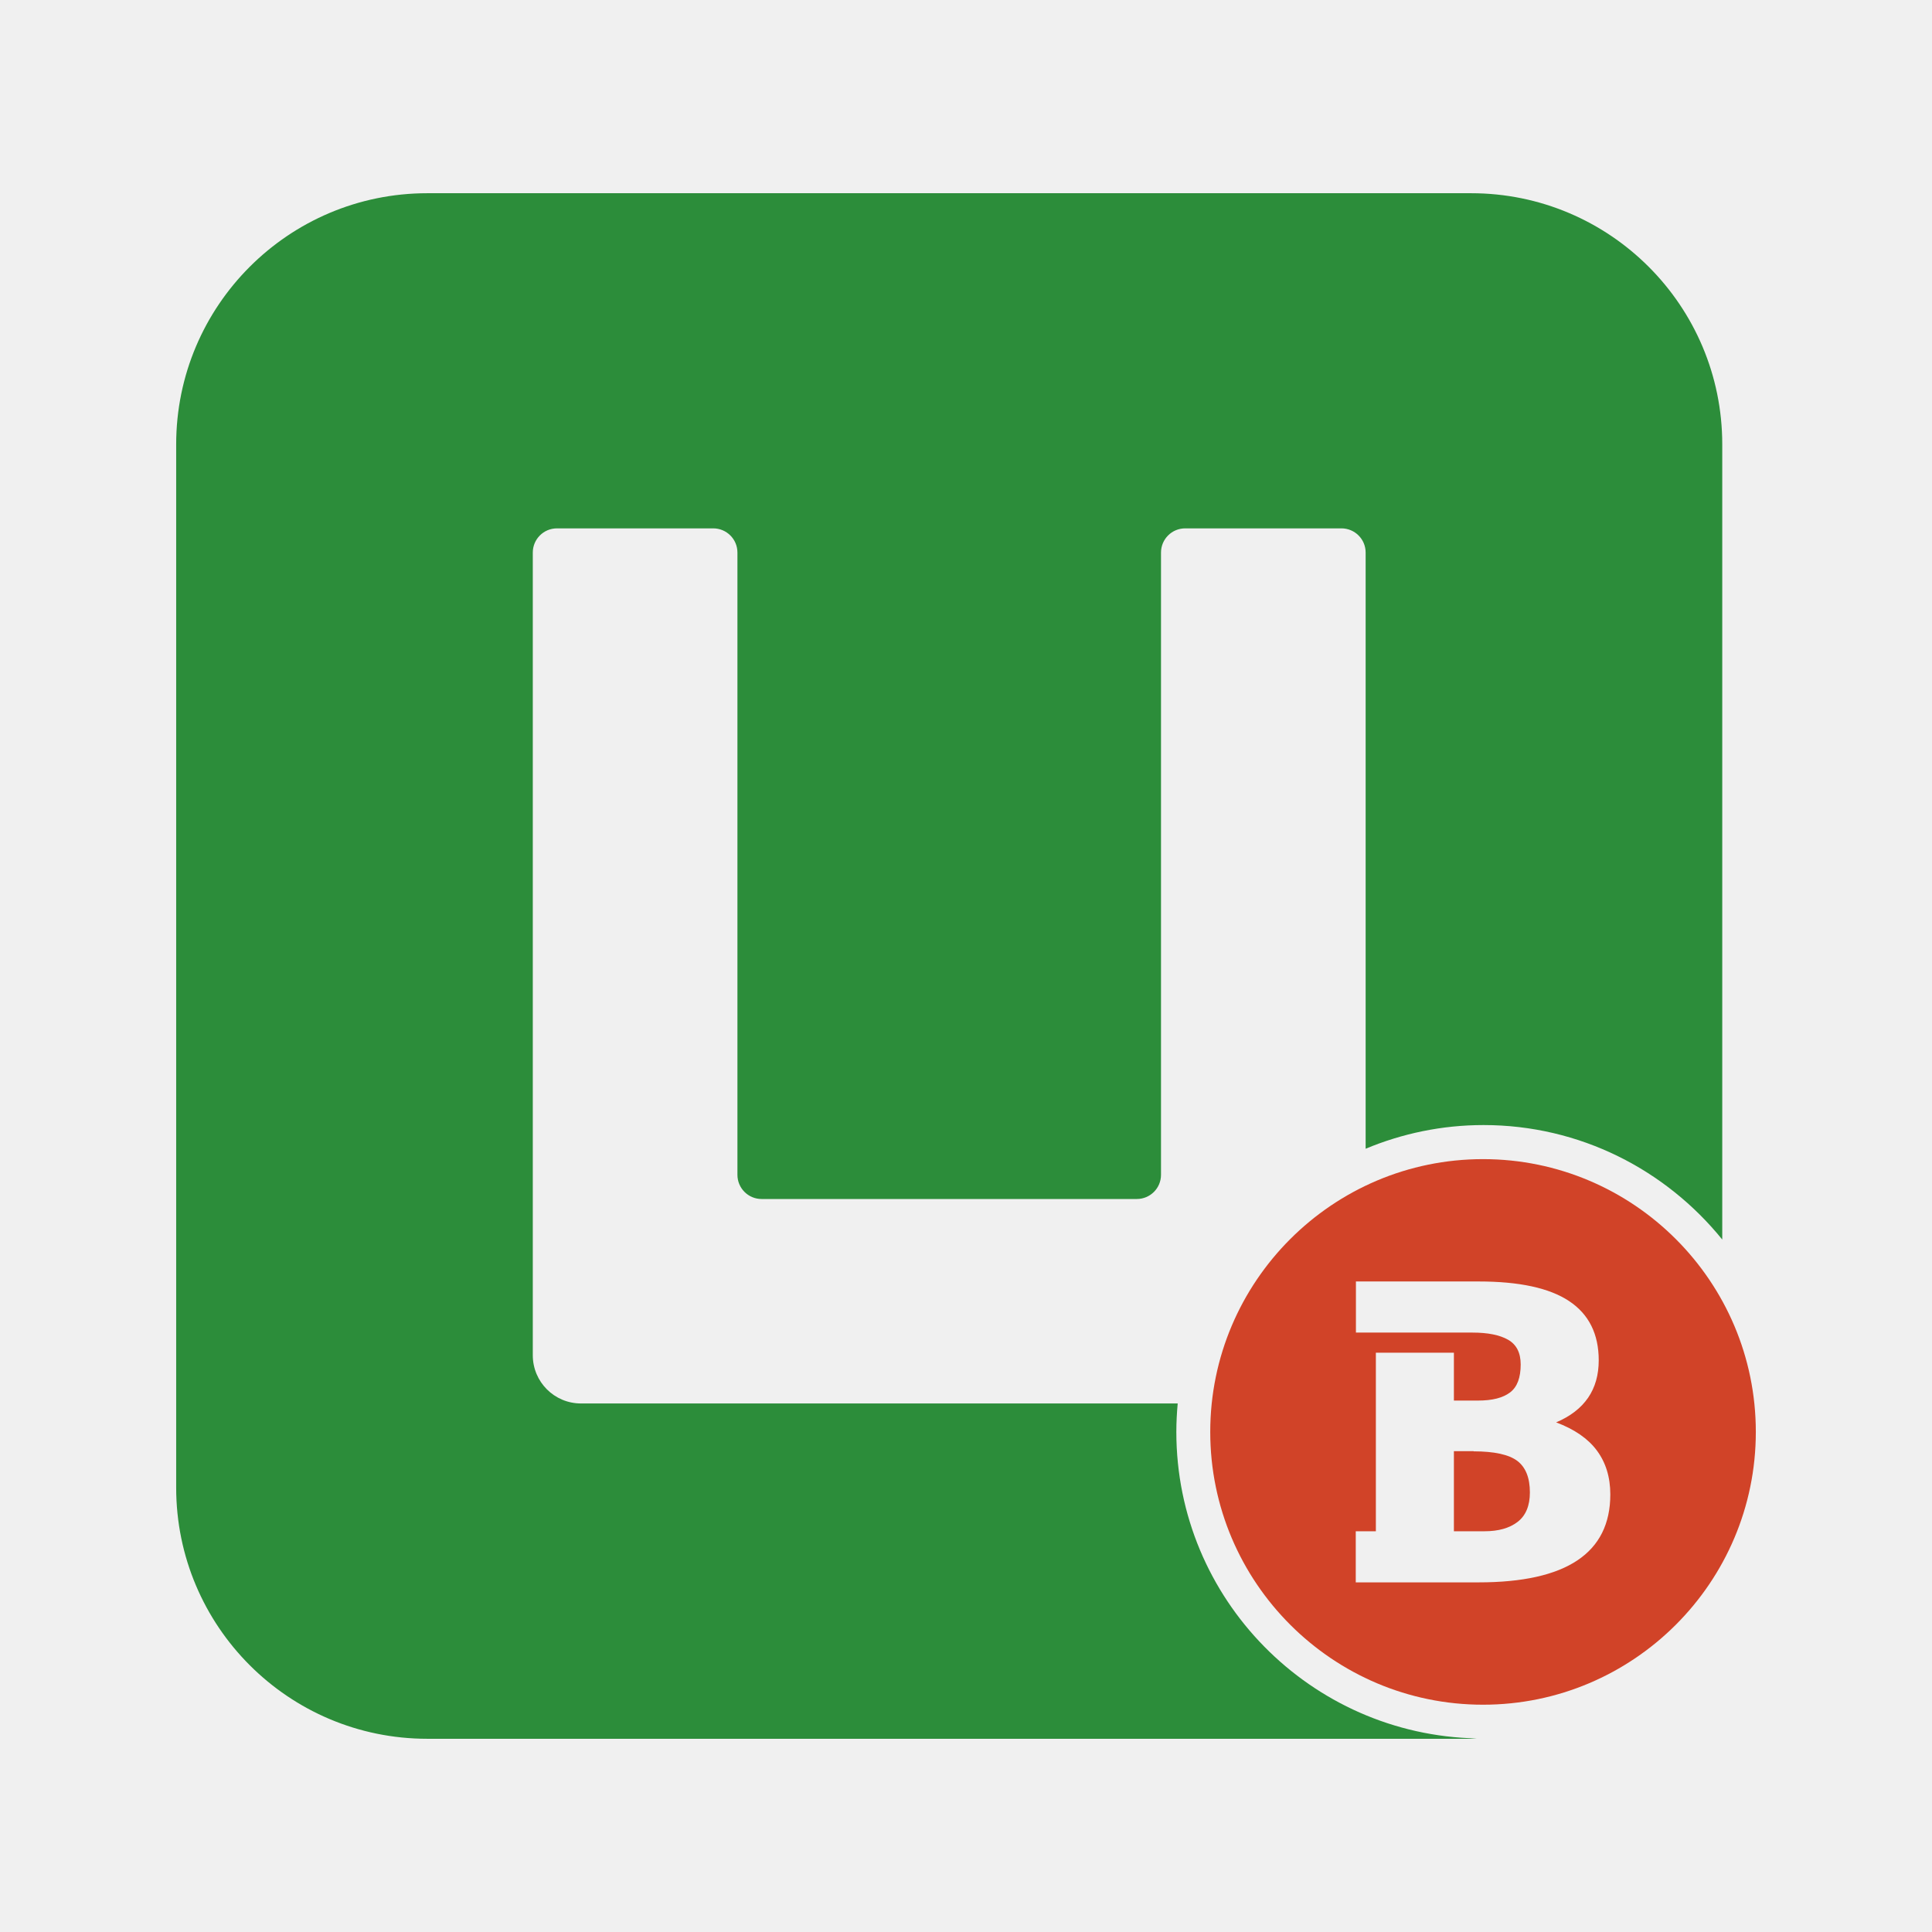
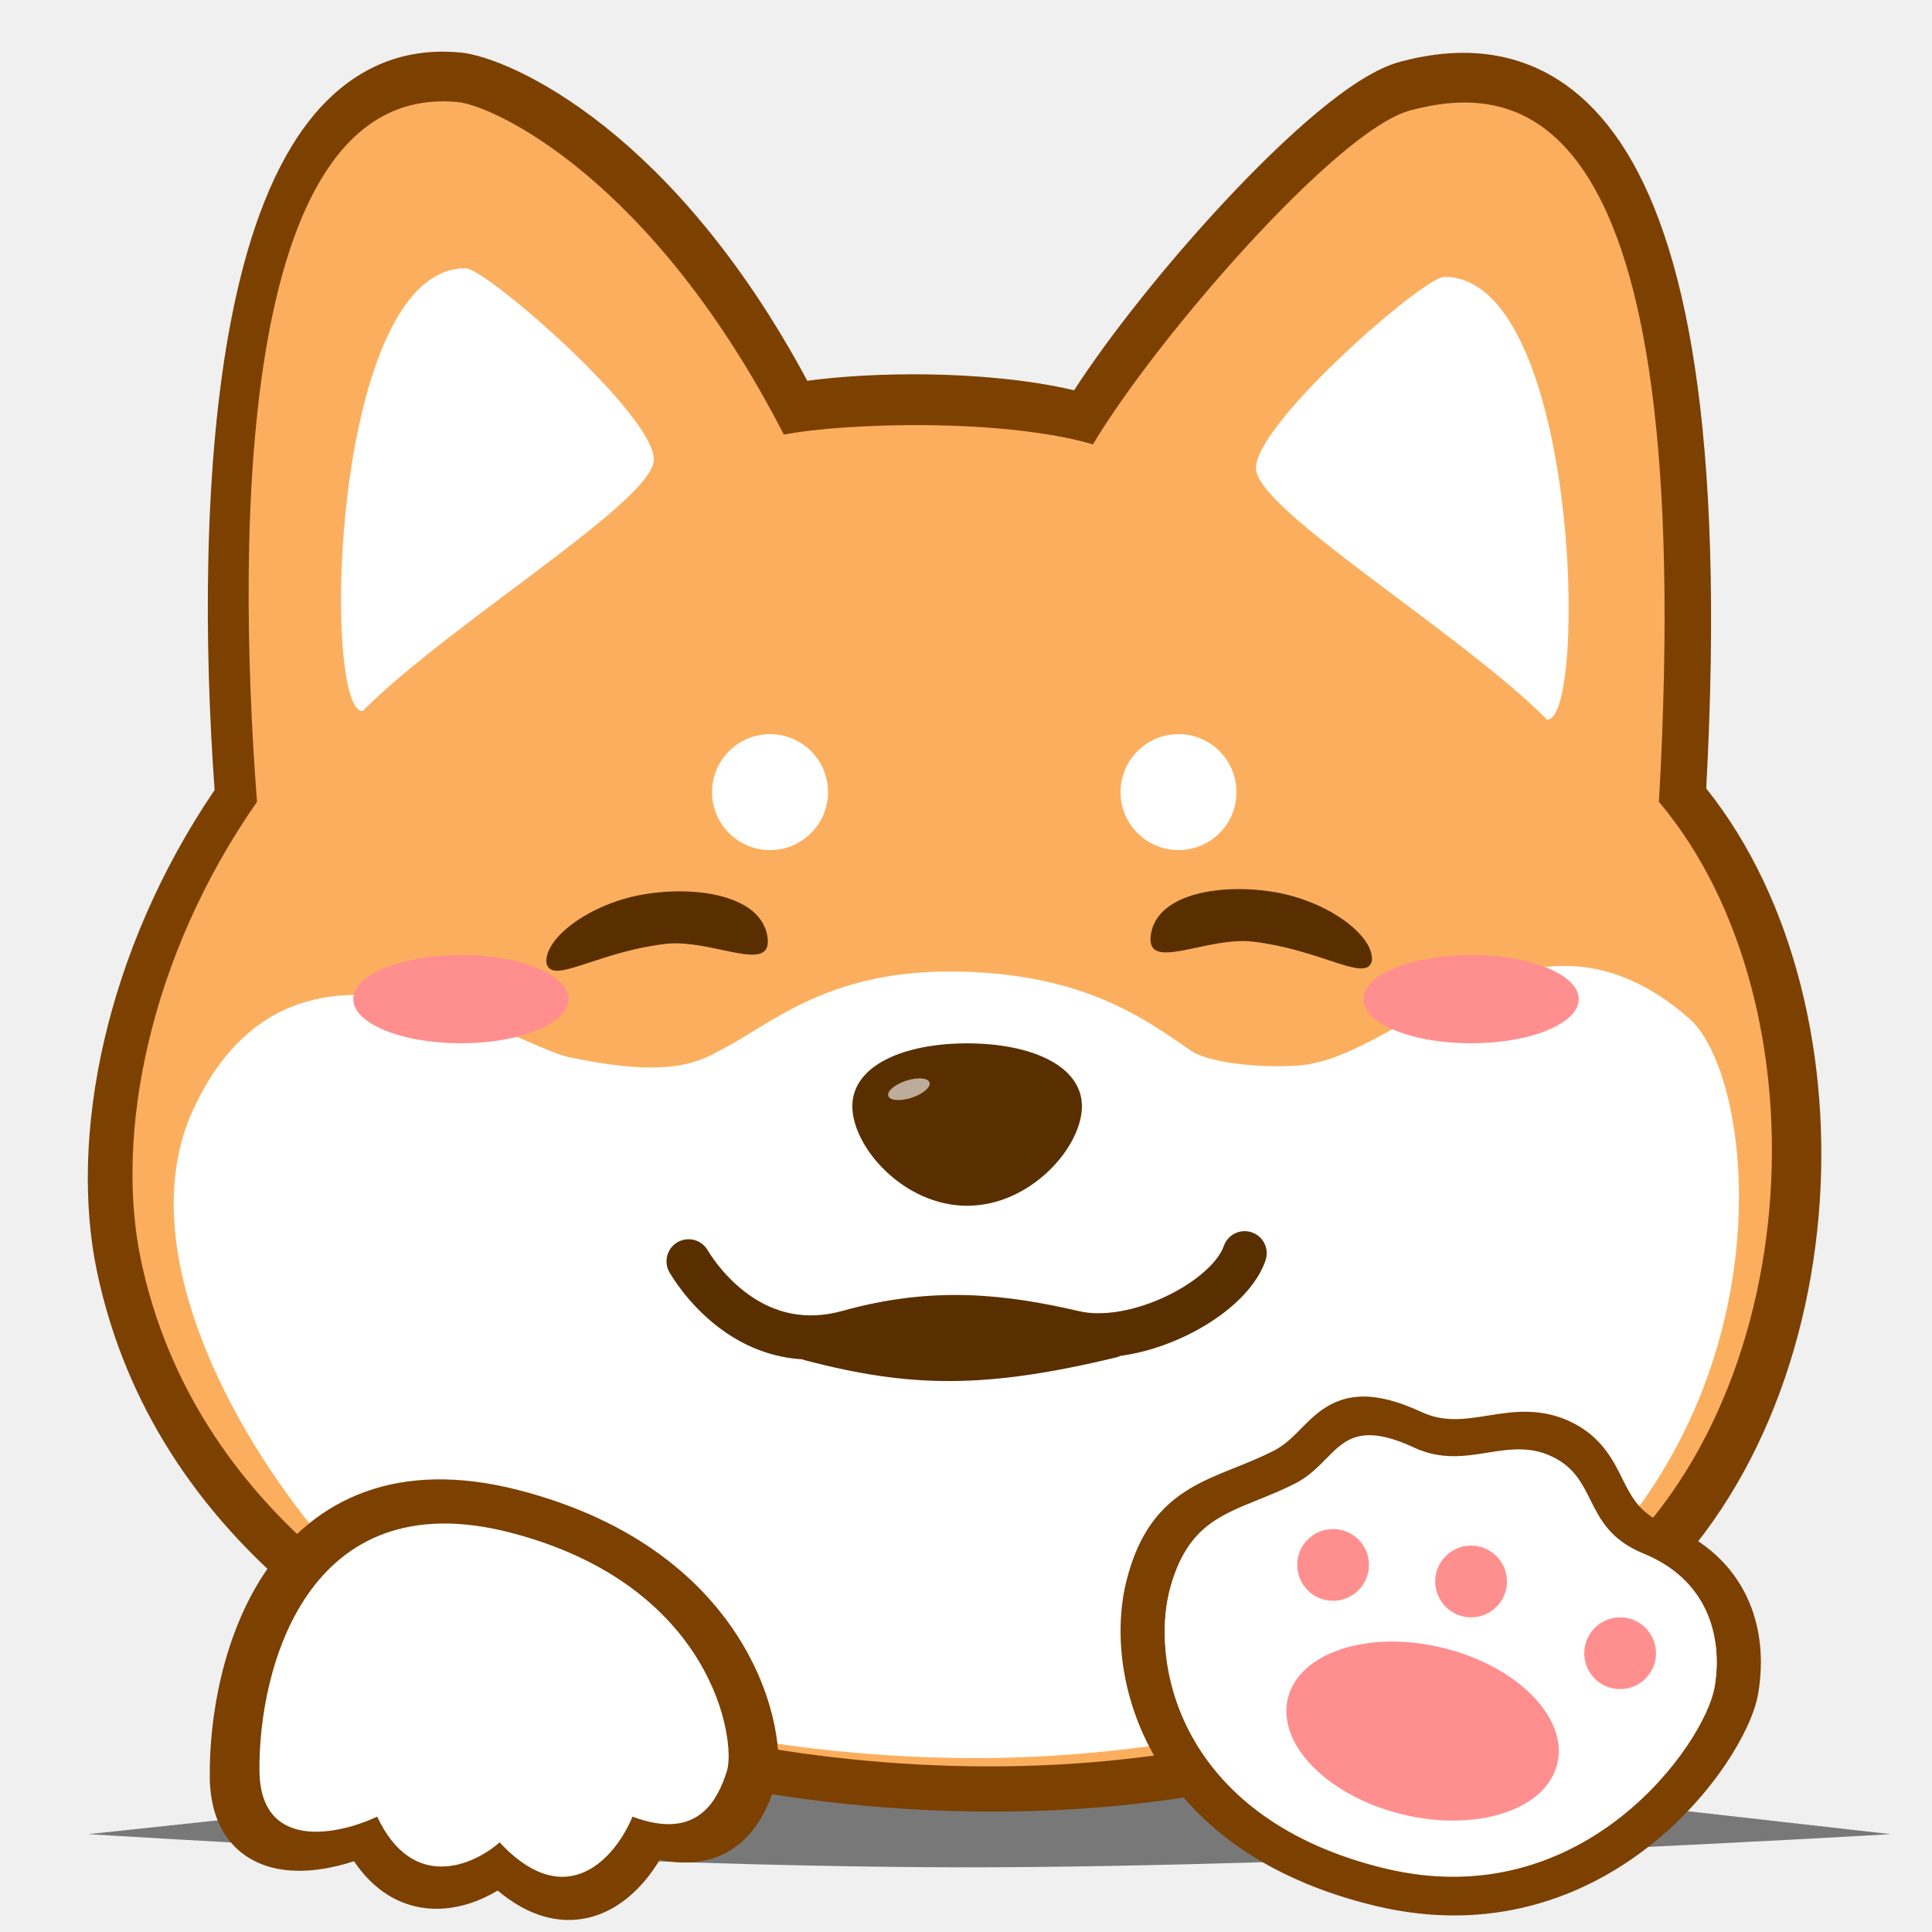
- <svg xmlns="http://www.w3.org/2000/svg" id="_图层_2" data-name="图层 2" viewBox="0 0 113.39 113.39">
-   <defs>
-     <style>
-       .cls-1 {
-         fill: none;
-       }
- 
-       .cls-2 {
-         fill: #d14328;
-       }
- 
-       .cls-3 {
-         fill: #2c8d3a;
-       }
-     </style>
-   </defs>
-   <g id="_图层_1-2" data-name="图层 1">
-     <g>
-       <rect class="cls-1" width="113.39" height="113.39" />
-       <g>
-         <path class="cls-3" d="M86.31,11.34H25.08c-8.14,0-14.74,6.6-14.74,14.74v61.23c0,8.14,6.6,14.74,14.74,14.74h61.23c.12,0,.24-.02,.37-.02-9.76-.2-17.64-8.18-17.64-17.99,0-.56,.03-1.12,.08-1.67H34.1c-1.57,0-2.83-1.27-2.83-2.83V32.43c0-.78,.63-1.42,1.42-1.42h9.17c.78,0,1.42,.63,1.42,1.42v36.52c0,.78,.63,1.42,1.42,1.42h22.02c.78,0,1.42-.63,1.42-1.42V32.43c0-.78,.63-1.42,1.42-1.42h9.17c.78,0,1.42,.63,1.42,1.42v34.99c2.13-.89,4.47-1.39,6.92-1.39,5.66,0,10.7,2.63,14.01,6.72V26.08c0-8.14-6.6-14.74-14.74-14.74Z" />
-         <g>
-           <path class="cls-2" d="M87.04,68.03c-8.83,0-16.01,7.18-16.01,16.01s7.18,16.01,16.01,16.01,16.01-7.18,16.01-16.01-7.18-16.01-16.01-16.01Zm-.27,24.84h-7.2v-3h1.18v-10.48h4.58v2.81h1.42c.84,0,1.46-.16,1.88-.48s.62-.87,.62-1.64c0-.69-.25-1.17-.74-1.45s-1.19-.42-2.09-.42h-6.84v-3h7.2c2.38,0,4.15,.38,5.31,1.15,1.16,.77,1.74,1.93,1.74,3.48,0,1.71-.83,2.93-2.5,3.64,1.07,.4,1.87,.95,2.39,1.65s.79,1.56,.79,2.58c0,3.44-2.58,5.16-7.73,5.16Z" />
-           <path class="cls-2" d="M86.49,85.17h-1.16v4.7h1.8c.81,0,1.46-.18,1.94-.55s.72-.95,.72-1.73c0-.86-.25-1.48-.74-1.85s-1.35-.56-2.56-.56Z" />
-         </g>
-       </g>
-     </g>
-   </g>
+ <svg xmlns="http://www.w3.org/2000/svg" t="1768182615227" class="icon" viewBox="0 0 1024 1024" version="1.1" p-id="1768" width="200" height="200">
+   <path d="M249.622 950.506s156.769-7.835 260.953-8.786c115.759-1.062 300.164 8.786 300.164 8.786l191.318 21.633s-298.897 17.712-491.482 17.578C321.682 989.585 46.811 972.139 46.811 972.139l202.811-21.633z" fill="#000000" opacity=".5" p-id="1769" />
+   <path d="M151.368 174.431c-14.789 75.773-13.801 172.251-8.052 247.217l0.401 5.211-2.996 4.286c-56.241 80.481-74.205 173.246-60.583 237.261 27.657 129.992 142.19 193.966 207.454 220.555 52.909 21.557 144.662 43.069 246.31 41.937 101.587-1.129 211.658-24.848 302.607-92.201 58.216-43.11 91.37-117.83 98.243-196.476 6.878-78.699-12.847-158.261-56.516-210.022l-3.751-4.447 0.328-5.81c10.954-193.644-11.413-286.937-40.164-329.956-13.918-20.825-29.134-29.579-43.064-32.917-14.418-3.458-28.997-1.48-41.806 1.89-6.557 1.726-17.879 8.572-32.982 21.156-14.52 12.101-30.881 28.069-47.259 45.694-32.867 35.357-64.667 76.127-80.949 103.409l-5.796 9.713-10.86-3.166c-22.51-6.562-51.598-9.576-79.694-10.053-28.063-0.474-53.909 1.6-69.641 4.623l-10.758 2.066-5.009-9.743c-34.965-67.991-73.198-109.752-104.401-134.603-31.741-25.284-55.442-32.519-61.036-33.072-23.508-2.323-41.495 7.367-56.221 27.385-15.272 20.758-26.387 52.037-33.807 90.065z m10.24-107.403c19.585-26.624 46.928-42.692 82.666-39.164 13.332 1.317 42.279 12.139 76.385 39.304 33.093 26.361 71.812 68.667 107.233 134.671 17.633-2.434 40.764-3.789 64.843-3.382 25.401 0.433 52.78 2.832 76.566 8.391 18.602-28.815 48.538-66.396 78.807-98.962 16.893-18.172 34.172-35.094 49.962-48.251 15.211-12.671 30.872-23.447 44.266-26.969 14.986-3.944 34.965-7.109 56.068-2.048 21.589 5.176 42.853 18.602 60.571 45.112 34.178 51.141 55.609 151.649 45.363 342.156 47.244 59.117 66.736 144.767 59.559 226.883-7.367 84.299-43.125 167.933-109.975 217.442-97.435 72.151-214.18 96.768-319.696 97.941-105.449 1.176-201.073-21.036-257.674-44.096-67.239-27.393-194.177-96.534-225.034-241.559-15.331-72.063 4.5-170.832 62.239-255.783-5.48-75.22-6.29-172.079 8.894-249.885 7.739-39.664 19.912-75.914 38.953-101.8z" fill="#7C4000" p-id="1770" />
+   <path d="M242.834 54.126c-115.744-11.445-117.921 223.329-106.616 370.866-56.794 81.355-75.715 176.049-61.446 243.182 28.578 134.466 146.517 199.551 211.234 225.947 106.967 43.625 366.074 85.516 550.09-50.905 122.169-90.568 134.633-309.704 43.178-418.225C900.707 45.717 801.821 44.21 747.52 58.514c-38.979 10.269-135.033 121.312-168.229 177.006-47.429-13.839-130.601-11.559-163.84-5.17C345.41 94.006 261.322 55.954 242.834 54.126z" fill="#FBAF5E" p-id="1771" />
+   <path d="M301.349 560.274c41.636 8.765 62.903 6.609 78.994-2.926 26.331-12.677 55.445-42.423 122.88-42.423 73.143 0 106.789 27.794 128.731 42.423 7.753 5.17 33.646 9.21 57.051 7.314 54.126-4.389 122.88-98.011 206.263-24.869 31.451 27.589 49.237 161.751-32.183 266.24-87.771 112.643-276.48 125.806-345.234 125.806-136.116 0-258.926-38.034-311.589-80.457S61.054 677.654 102.4 588.069c52.663-114.103 171.154-33.646 198.949-27.794z" fill="#FFFFFF" p-id="1772" />
+   <path d="M670.814 667.885a11.703 11.703 0 0 0-22.162-7.525c-1.235 3.634-4.374 8.251-9.845 13.201-5.36 4.851-12.355 9.473-20.234 13.271-16.127 7.779-33.748 11.1-46.466 8.151-38.309-8.882-77.014-13.727-125.42-0.225-20.577 5.74-36.49 0.477-48.383-7.54-12.256-8.259-20.164-19.465-23.254-24.62a11.703 11.703 0 1 0-20.076 12.031c4.078 6.805 14.119 21.13 30.252 32.001 10.682 7.197 24.058 12.864 39.857 13.818 0.415 0.181 0.848 0.334 1.302 0.451 57.195 15.053 96.715 14.959 165.189-1.413 0.764-0.184 1.48-0.459 2.139-0.816 12.165-1.618 24.333-5.597 35.03-10.755 9.564-4.614 18.505-10.424 25.77-16.998 7.156-6.478 13.33-14.28 16.302-23.031z m-133.614 44.196c-20.193-2.894-40.691-3.417-63.389 0.503 20.626 2.595 40.504 2.475 63.389-0.503zM610.085 494.715c-2.335 13.189 9.102 10.752 24.058 7.566 9.479-2.019 20.372-4.342 30.068-3.177 15.995 1.919 29.471 6.358 39.816 9.763 13.312 4.383 21.44 7.06 23.087 0.477 1.463-13.166-22.721-31.405-50.749-36.364-28.028-4.962-62.467 0.19-66.279 21.735zM406.674 495.909c2.335 13.189-9.102 10.752-24.058 7.566-9.479-2.019-20.372-4.342-30.068-3.177-15.995 1.919-29.471 6.358-39.819 9.766-13.309 4.383-21.44 7.06-23.084 0.474-1.463-13.166 22.721-31.405 50.749-36.364 28.028-4.962 62.464 0.19 66.279 21.735z m105.928 143.176c33.605 0 60.846-31.074 60.846-52.73 0-21.656-27.241-33.359-60.846-33.359-33.602 0-60.843 11.703-60.843 33.359 0 21.656 27.241 52.73 60.843 52.73z" fill="#5A2F00" p-id="1773" />
+   <path d="M492.649 573.715c0.816 2.484-3.408 6.106-9.435 8.09-6.03 1.984-11.58 1.58-12.396-0.901-0.819-2.484 3.406-6.103 9.435-8.09 6.03-1.984 11.58-1.58 12.396 0.901z" fill="#FFFFFF" opacity=".6" p-id="1774" />
+   <path d="M408.137 450.56c16.966 0 30.72-13.754 30.72-30.72s-13.754-30.72-30.72-30.72-30.72 13.754-30.72 30.72 13.754 30.72 30.72 30.72z m216.503 0c16.966 0 30.72-13.754 30.72-30.72s-13.754-30.72-30.72-30.72-30.72 13.754-30.72 30.72 13.754 30.72 30.72 30.72z" fill="#FFFFFF" p-id="1775" />
+   <path d="M779.703 552.96c31.51 0 57.051-10.48 57.051-23.406s-25.541-23.406-57.051-23.406-57.051 10.48-57.051 23.406 25.541 23.406 57.051 23.406z m-535.406 0c31.51 0 57.051-10.48 57.051-23.406s-25.541-23.406-57.051-23.406-57.051 10.48-57.051 23.406 25.541 23.406 57.051 23.406z" fill="#FF8F8E" p-id="1776" />
+   <path d="M685.577 789.861c7.806-3.956 13.447-9.058 17.885-13.435 1.243-1.229 2.335-2.329 3.324-3.329l0.003-0.003c2.858-2.891 4.868-4.918 7.273-6.638 2.554-1.829 5.038-2.85 8.736-2.844 4.152 0.006 10.579 1.322 20.726 5.995 18.666 8.596 35.179 5.966 48.008 3.923l0.65-0.105c13.315-2.115 22.063-3.218 31.75 2.048 7.551 4.108 10.275 9.479 14.939 18.672 0.524 1.027 1.068 2.104 1.647 3.23 5.857 11.393 14.026 24.365 34.842 32.832 15.079 6.132 24.245 15.483 29.304 26.094 5.152 10.802 6.451 23.78 4.119 37.475-0.922 5.41-5.184 15.84-13.745 28.485-8.368 12.355-20.231 25.928-35.287 37.771-29.945 23.555-72.192 40.117-125.349 27.347-54.591-13.116-85.416-39.614-101.531-67.013-16.323-27.753-18.069-57.262-13.081-76.981 5.032-19.892 13.028-28.333 22.633-34.155 5.296-3.21 11.349-5.77 18.771-8.757l2.142-0.857c6.715-2.692 14.336-5.746 22.241-9.754z m67.736-41.516c-11.717-5.395-21.639-8.128-30.486-8.139-9.301-0.012-16.469 2.981-22.385 7.212-4.193 2.999-8.087 6.951-11.229 10.141l-0.009 0.012c-0.775 0.787-1.507 1.527-2.183 2.194-3.833 3.783-7.437 6.893-12.028 9.222-6.937 3.514-13.616 6.194-20.424 8.926l-2.112 0.848c-7.332 2.949-15.041 6.132-22.168 10.454-15.249 9.242-26.764 23.031-33.192 48.429-6.469 25.574-3.906 61.422 15.597 94.585 19.713 33.517 56.232 63.491 116.242 77.909 61.446 14.76 110.879-4.646 145.285-31.712 17.121-13.467 30.6-28.868 40.196-43.043 9.4-13.888 15.714-27.549 17.44-37.68 2.958-17.388 1.58-35.436-6.068-51.475-7.736-16.226-21.492-29.52-41.612-37.704-13.549-5.509-18.283-12.976-22.844-21.852-0.497-0.968-1.006-1.992-1.533-3.057l-0.009-0.018c-4.421-8.926-10.351-20.895-24.681-28.687-17.113-9.304-33.145-6.747-45.744-4.737l-0.863 0.138c-13.119 2.086-23.318 3.502-35.19-1.966z m-612.867 193.331c-0.322-27.408 6.194-66.057 25.424-93.629 9.421-13.502 21.671-24.067 37.56-29.822 15.907-5.761 36.744-7.159 64.094-0.126 55.562 14.289 85.115 42.247 100.399 67.446 7.739 12.756 11.943 25.015 13.918 34.796 0.989 4.892 1.396 9.04 1.445 12.2 0.05 3.177-0.272 4.672-0.307 4.83l-0.003 0.015c-2.583 8.078-5.699 14.313-10.091 17.627-3.133 2.367-9.827 5.413-25.597-0.5l-13.289-4.982-5.383 13.131c-4.011 9.781-11.498 20.085-19.866 24.008-3.666 1.717-7.601 2.294-12.32 0.968-5.018-1.407-11.995-5.287-20.667-14.553l-9.699-10.36-10.65 9.377c-6.045 5.325-15.389 10.266-23.886 10.328a19.09 19.09 0 0 1-11.431-3.549c-3.856-2.686-8.435-7.671-12.756-16.884l-6.22-13.253-13.248 6.226c-10.187 4.789-23.991 8.485-34.02 7.001-4.582-0.679-7.376-2.273-9.172-4.38-1.831-2.153-4.128-6.615-4.236-15.916z m134.363-151.912c-31.803-8.177-58.798-7.209-81.341 0.951-22.557 8.169-39.38 23.081-51.592 40.594-24.035 34.453-31.042 79.974-30.688 110.706 0.164 13.953 3.719 25.738 11.22 34.544 7.537 8.85 17.554 12.929 27.156 14.354 12.932 1.913 26.723-0.69 38.064-4.43 4.596 6.834 9.857 12.3 15.743 16.404a48.342 48.342 0 0 0 28.368 8.801c12.142-0.088 23.289-4.412 32.042-9.655 8.09 6.805 16.334 11.416 24.746 13.777 11.99 3.362 23.122 1.811 32.636-2.648 12.844-6.018 22.282-17.034 28.534-27.484 16.372 3.508 30.056 0.81 40.817-7.314 12.168-9.19 17.505-23.239 20.328-32.06 2.487-7.777 2.142-19.553-0.325-31.759-2.607-12.911-7.993-28.368-17.581-44.172-19.362-31.928-55.384-64.474-118.129-80.609z" fill="#7C4000" p-id="1777" />
+   <path d="M702.824 773.202c10.199-10.369 18.625-18.941 46.721-5.942 14.283 6.609 26.764 4.614 38.821 2.689 12.054-1.925 23.684-3.783 36.273 3.092 10.102 5.521 14.117 13.564 18.294 21.931 5.181 10.38 10.614 21.267 28.23 28.464 32.592 13.315 42.446 42.13 37.549 71.045-4.898 28.915-68.564 121.441-174.677 95.832-106.113-25.612-124.709-105.071-114.097-147.204 8.212-32.607 25.354-39.515 46.773-48.143 6.255-2.519 12.876-5.187 19.746-8.686 7.028-3.578 11.87-8.502 16.366-13.078z m-502.901 189.654c-20.597 9.71-61.908 18.467-62.405-24.166-0.614-53.292 24.716-154.299 132.836-126.414 108.123 27.885 119.861 110.923 114.919 126.414-4.944 15.492-15.448 37.18-50.044 24.166-8.444 20.656-34.354 52.303-70.434 13.634-13.798 12.186-46.092 26.522-64.875-13.634z" fill="#FFFFFF" p-id="1778" />
+   <path d="M706.56 848.457a19.017 19.017 0 1 0 0-38.034 19.017 19.017 0 0 0 0 38.034z m73.143 8.777a19.017 19.017 0 1 0 0-38.034 19.017 19.017 0 0 0 0 38.034z m98.011 19.017a19.017 19.017 0 1 1-38.034 0 19.017 19.017 0 0 1 38.034 0z m-134.463 85.393c39.433 9.599 76.209-2.376 82.142-26.747 5.933-24.371-21.223-51.911-60.653-61.513-39.433-9.599-76.209 2.376-82.142 26.747-5.933 24.374 21.223 51.914 60.653 61.513z" fill="#FF8F8E" p-id="1779" />
+   <path d="M192.214 376.838c-21.931 0.767-16.817-235.263 54.731-234.651 11.761 0.886 102.33 79.852 99.498 102.42-1.615 12.873-36.864 39.292-75.244 68.058-28.889 21.653-59.553 44.635-78.986 64.173z m627.771 4.561c21.928 0.767 16.817-235.265-54.731-234.651-11.764 0.886-102.33 79.852-99.498 102.418 1.615 12.876 36.864 39.292 75.244 68.061 28.889 21.653 59.553 44.635 78.986 64.173z" fill="#FFFFFF" p-id="1780" />
</svg>
